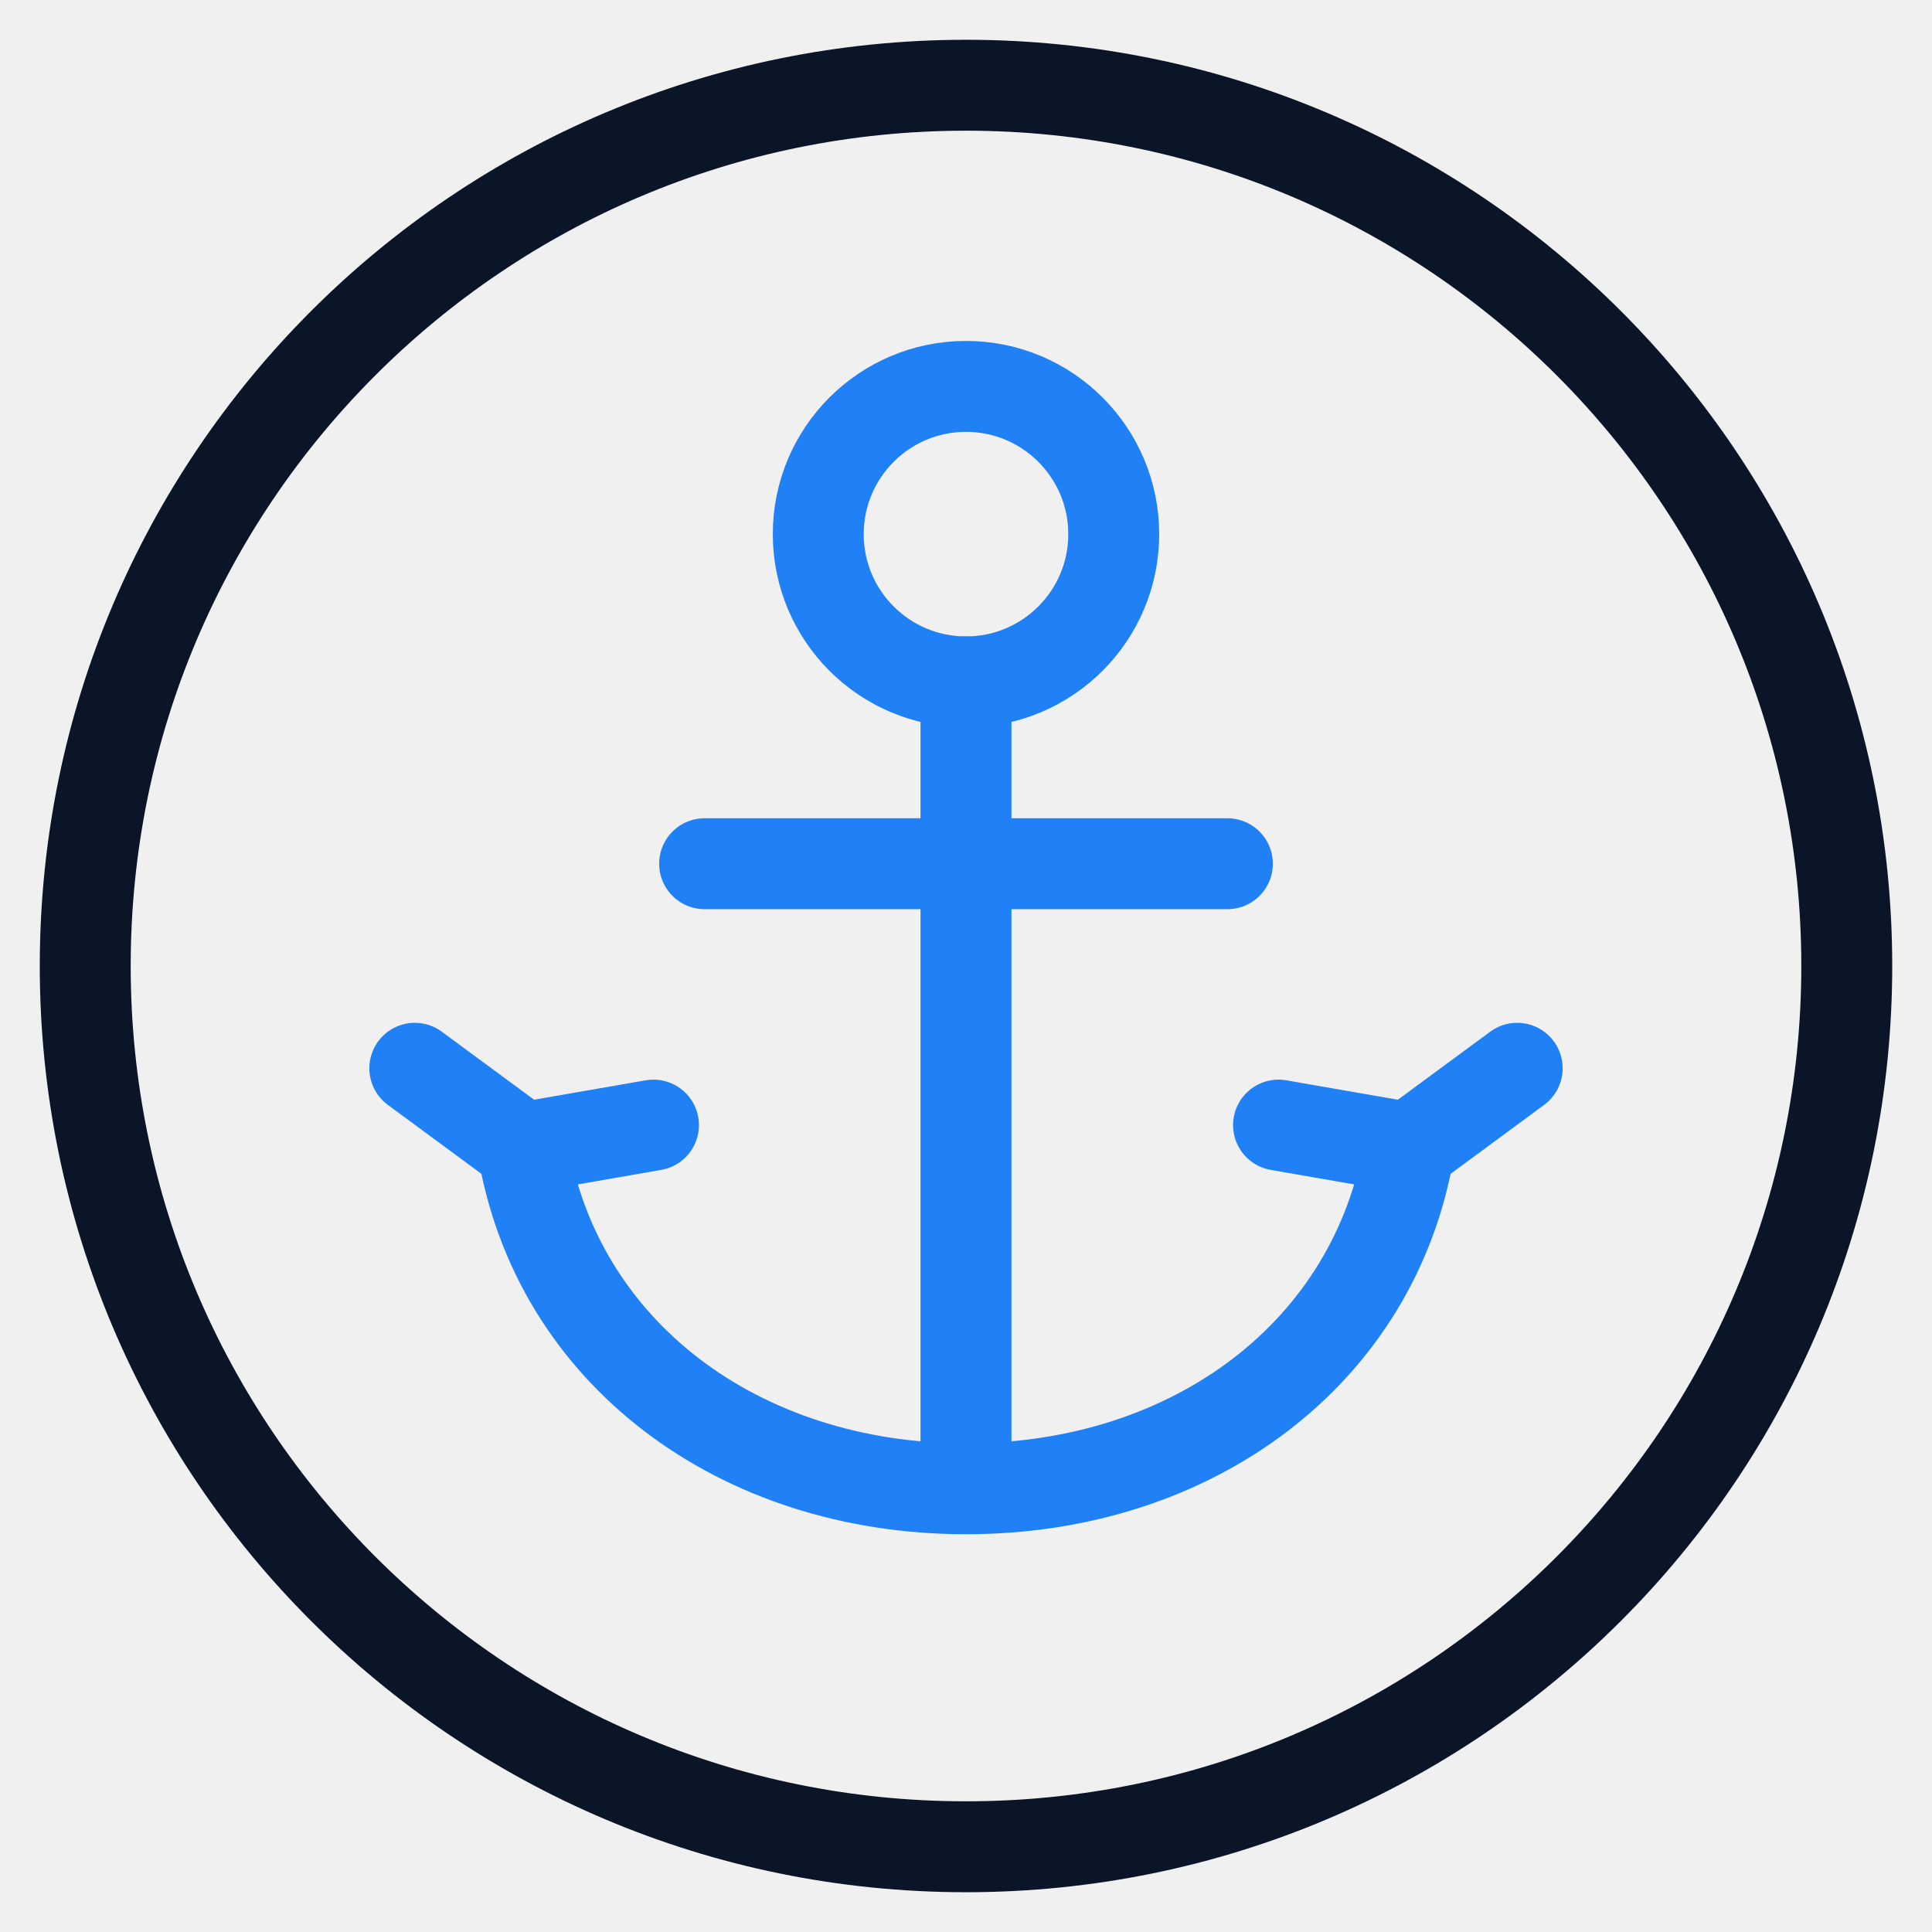
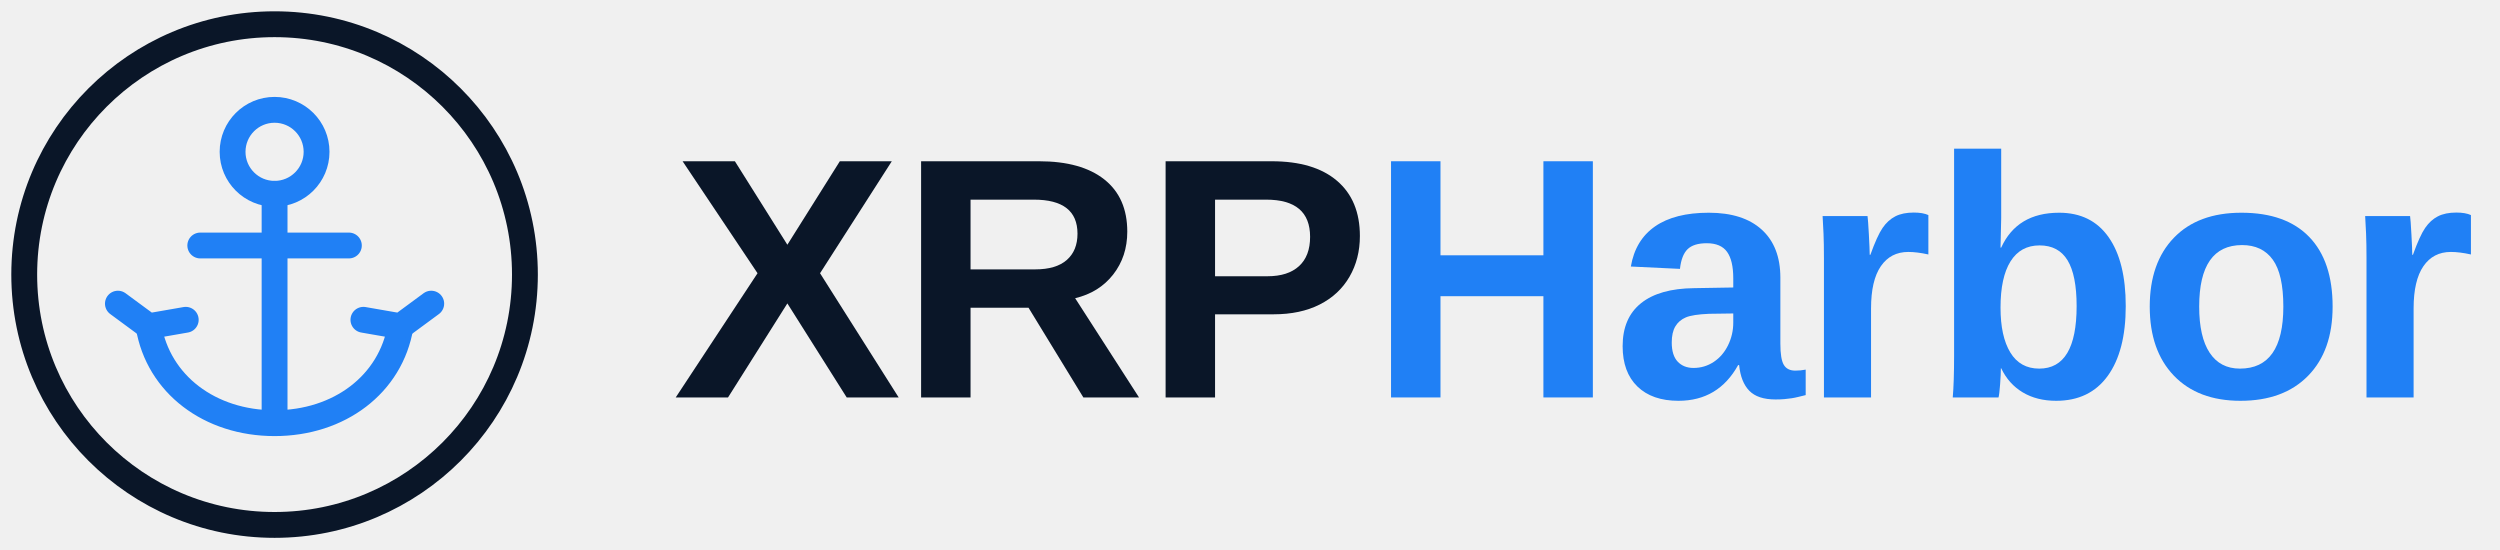
- <svg xmlns="http://www.w3.org/2000/svg" viewBox="0 0 34 34" width="34" height="34" fill="none">
+ <svg xmlns="http://www.w3.org/2000/svg" viewBox="0 0 182.1 40.0" width="182.1" height="40.0" fill="none">
  <style>.ring{stroke:#0A1628}@media (prefers-color-scheme:dark){.ring{stroke:#fff}}</style>
-   <circle class="ring" cx="17" cy="17" r="15.5" stroke="#0A1628" stroke-width="1.6" />
-   <g stroke="#2080F5" stroke-width="1.6" stroke-linecap="round">
-     <circle cx="17" cy="9.4" r="2.6" />
-     <path d="M17 12v13.4M12.4 15.2h9.2M9.2 20.2c.6 3.6 3.8 6 7.8 6s7.2-2.4 7.8-6" />
-     <path d="M9.2 20.2l-1.9-1.4M9.2 20.2l2.3-.4M24.8 20.2l1.9-1.4M24.8 20.2l-2.3-.4" />
+   <g transform="scale(1.17647)">
+     <circle class="ring" cx="17" cy="17" r="15.5" stroke="#0A1628" stroke-width="1.6" fill="none" />
+     <g stroke="#2080F5" stroke-width="1.6" stroke-linecap="round" fill="none">
+       <circle cx="17" cy="9.4" r="2.6" />
+       <path d="M17 12v13.4M12.4 15.2h9.2M9.2 20.2c.6 3.6 3.8 6 7.8 6s7.2-2.4 7.8-6" />
+       <path d="M9.2 20.2l-1.9-1.4M9.2 20.2l2.3-.4M24.8 20.2l1.9-1.4M24.8 20.2l-2.3-.4" />
+     </g>
  </g>
+   <path d="M1038 0 684 561 330 0H18L506 741L59 1409H371L684 911L997 1409H1307L879 741L1348 0Z" transform="translate(49.00 28.95) scale(0.01221 -0.01221)" fill="#0A1628" />
+   <path d="M1105 0 778 535H432V0H137V1409H841Q1093 1409 1230.0 1300.5Q1367 1192 1367 989Q1367 841 1283.0 733.5Q1199 626 1056 592L1437 0ZM1070 977Q1070 1180 810 1180H432V764H818Q942 764 1006.0 820.0Q1070 876 1070 977Z" transform="translate(65.42 28.95) scale(0.01221 -0.01221)" fill="#0A1628" />
+   <path d="M1296 963Q1296 827 1234.0 720.0Q1172 613 1056.5 554.5Q941 496 782 496H432V0H137V1409H770Q1023 1409 1159.5 1292.5Q1296 1176 1296 963ZM999 958Q999 1180 737 1180H432V723H745Q867 723 933.0 783.5Q999 844 999 958Z" transform="translate(83.23 28.95) scale(0.01221 -0.01221)" fill="#0A1628" />
+   <path d="M1046 0V604H432V0H137V1409H432V848H1046V1409H1341V0Z" transform="translate(99.65 28.95) scale(0.01221 -0.01221)" fill="#2080F5" />
+   <path d="M393 -20Q236 -20 148.0 65.5Q60 151 60 306Q60 474 169.5 562.0Q279 650 487 652L720 656V711Q720 817 683.0 868.5Q646 920 562 920Q484 920 447.5 884.5Q411 849 402 767L109 781Q136 939 253.5 1020.5Q371 1102 574 1102Q779 1102 890.0 1001.0Q1001 900 1001 714V320Q1001 229 1021.5 194.5Q1042 160 1090 160Q1122 160 1152 166V14Q1127 8 1107.0 3.0Q1087 -2 1067.0 -5.0Q1047 -8 1024.5 -10.0Q1002 -12 972 -12Q866 -12 815.5 40.0Q765 92 755 193H749Q631 -20 393 -20ZM720 501 576 499Q478 495 437.0 477.5Q396 460 374.5 424.0Q353 388 353 328Q353 251 388.5 213.5Q424 176 483 176Q549 176 603.5 212.0Q658 248 689.0 311.5Q720 375 720 446Z" transform="translate(117.46 28.95) scale(0.01221 -0.01221)" fill="#2080F5" />
+   <path d="M143 0V828Q143 917 140.5 976.5Q138 1036 135 1082H403Q406 1064 411.0 972.5Q416 881 416 851H420Q461 965 493.0 1011.5Q525 1058 569.0 1080.5Q613 1103 679 1103Q733 1103 766 1088V853Q698 868 646 868Q541 868 482.5 783.0Q424 698 424 531V0Z" transform="translate(131.11 28.95) scale(0.01221 -0.01221)" fill="#2080F5" />
+   <path d="M1167 545Q1167 277 1059.5 128.5Q952 -20 752 -20Q637 -20 553.0 30.0Q469 80 424 174H422Q422 139 417.5 78.0Q413 17 408 0H135Q143 93 143 247V1484H424V1070L420 894H424Q519 1102 770 1102Q962 1102 1064.5 956.5Q1167 811 1167 545ZM874 545Q874 729 820.0 818.0Q766 907 653 907Q539 907 479.5 811.5Q420 716 420 536Q420 364 478.5 268.0Q537 172 651 172Q874 172 874 545Z" transform="translate(140.59 28.95) scale(0.01221 -0.01221)" fill="#2080F5" />
+   <path d="M1171 542Q1171 279 1025.0 129.5Q879 -20 621 -20Q368 -20 224.0 130.0Q80 280 80 542Q80 803 224.0 952.5Q368 1102 627 1102Q892 1102 1031.5 957.5Q1171 813 1171 542ZM877 542Q877 735 814.0 822.0Q751 909 631 909Q375 909 375 542Q375 361 437.5 266.5Q500 172 618 172Q877 172 877 542Z" transform="translate(155.61 28.95) scale(0.01221 -0.01221)" fill="#2080F5" />
+   <path d="M143 0V828Q143 917 140.5 976.5Q138 1036 135 1082H403Q406 1064 411.0 972.5Q416 881 416 851H420Q461 965 493.0 1011.5Q525 1058 569.0 1080.5Q613 1103 679 1103Q733 1103 766 1088V853Q698 868 646 868Q541 868 482.5 783.0Q424 698 424 531V0Z" transform="translate(170.63 28.95) scale(0.01221 -0.01221)" fill="#2080F5" />
</svg>
